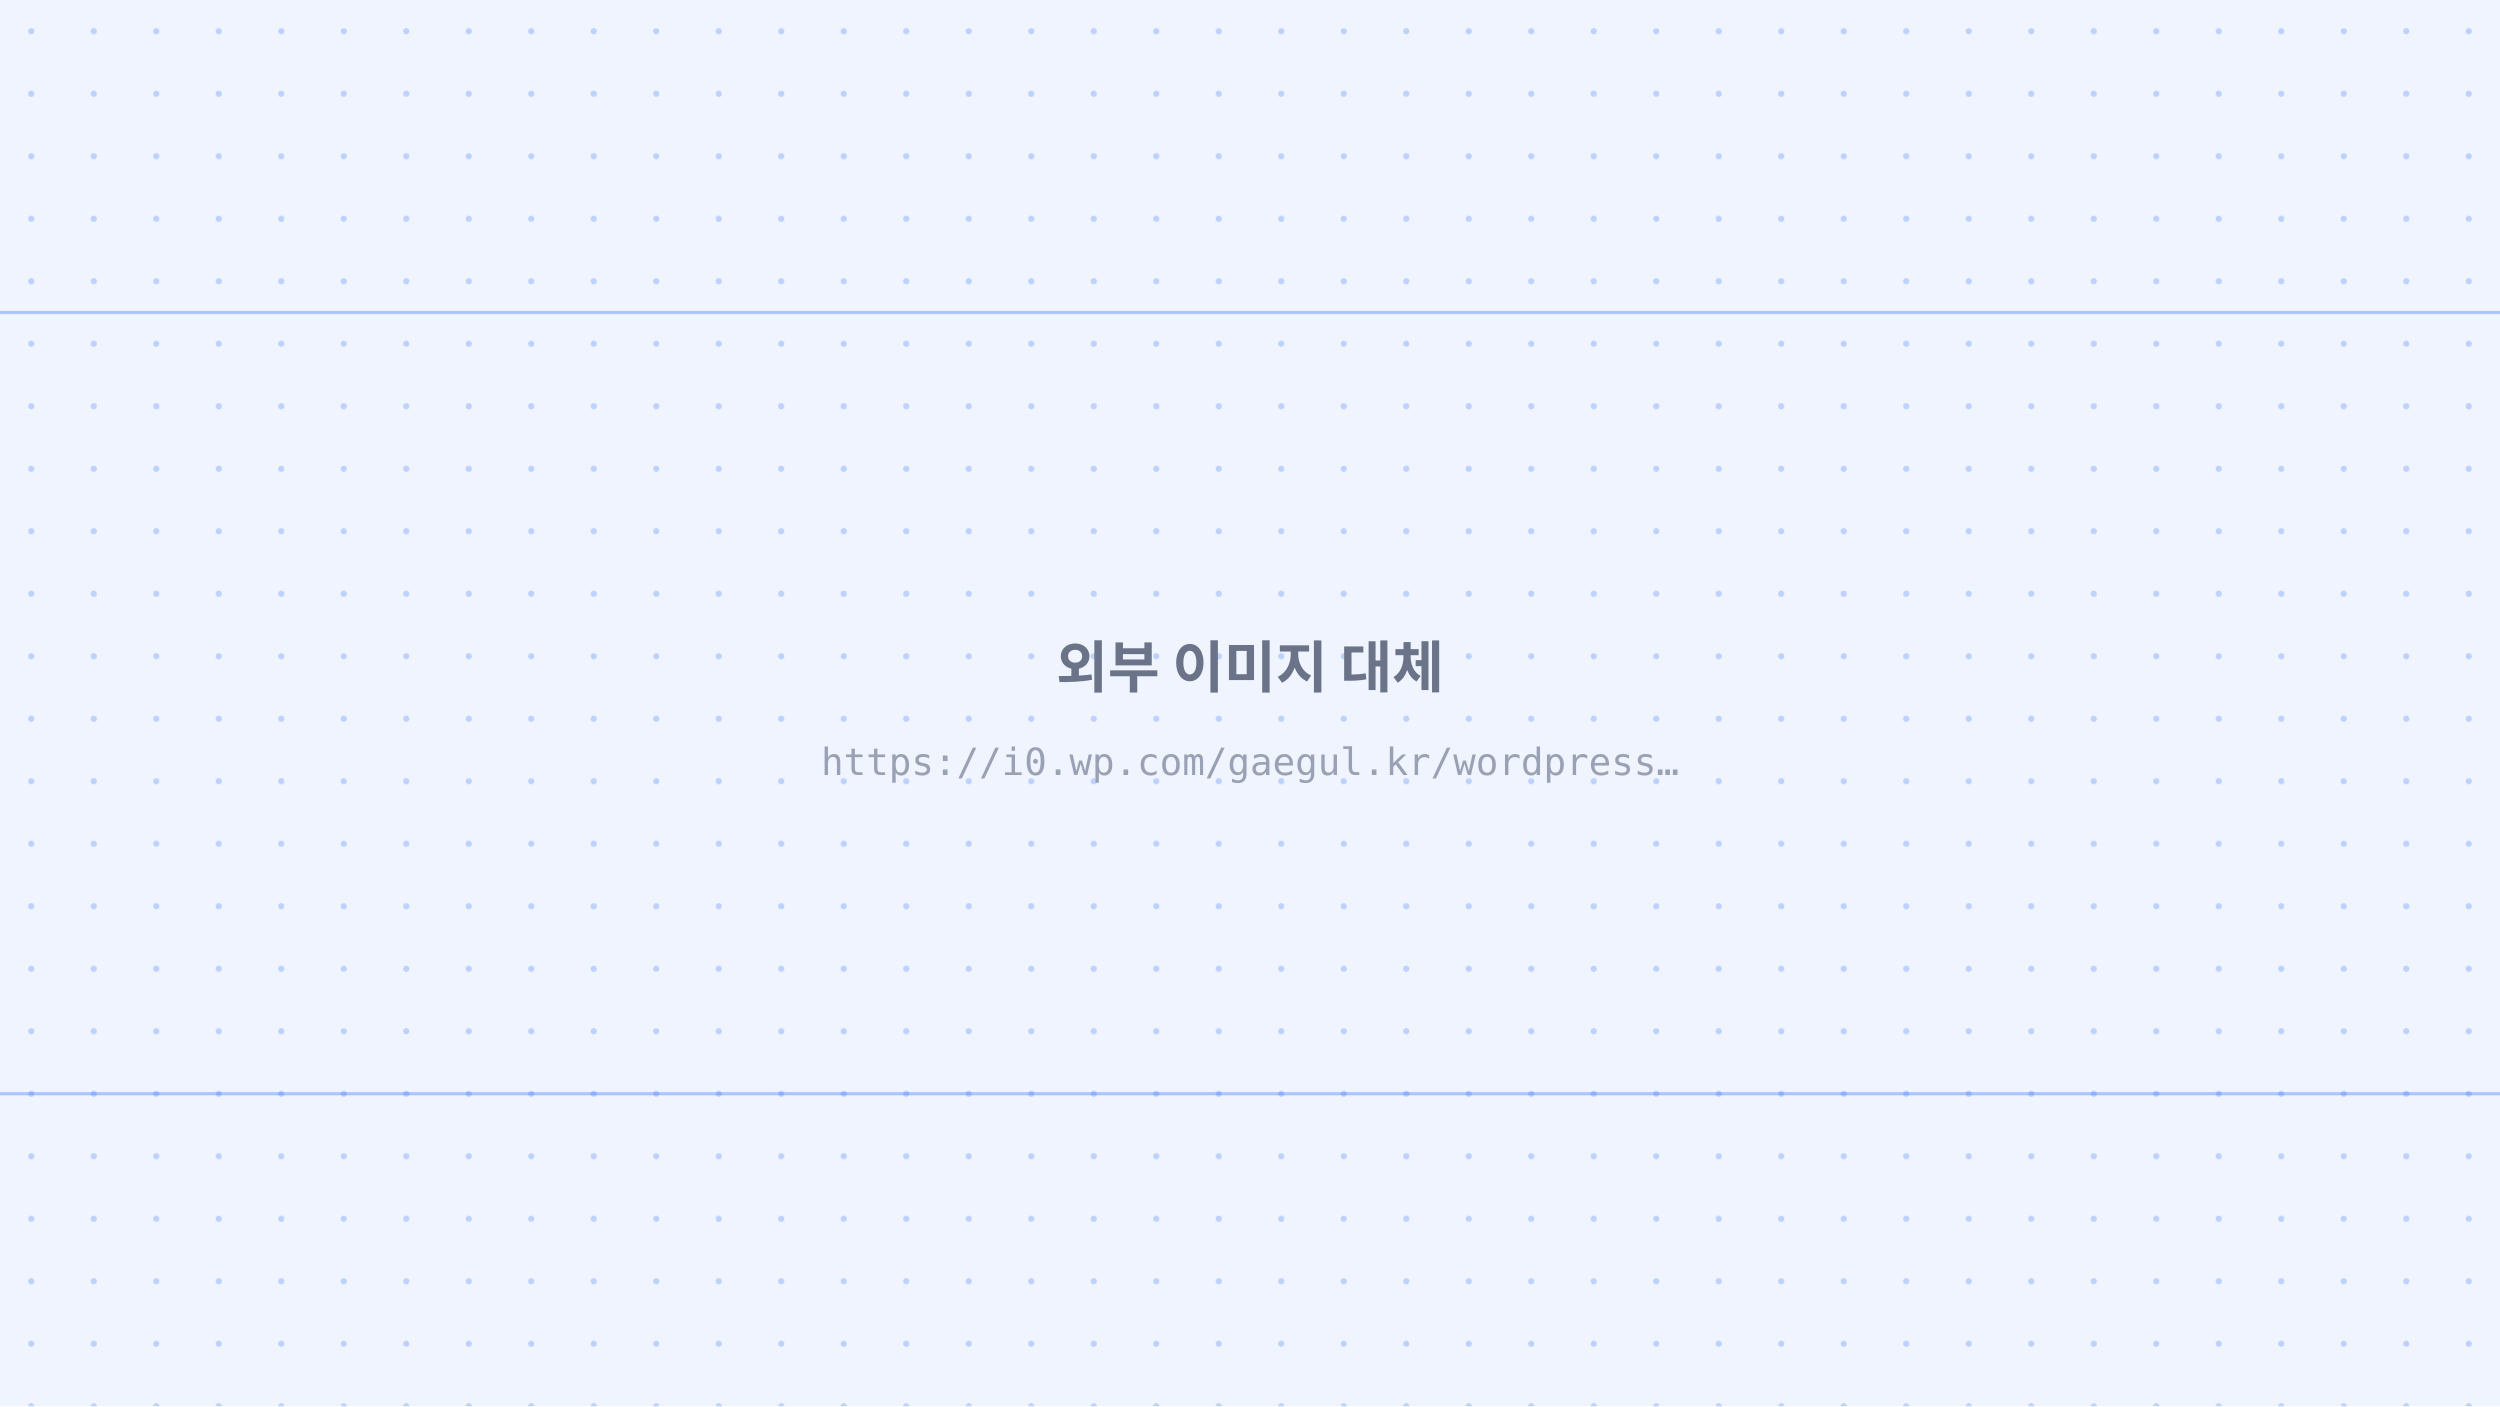
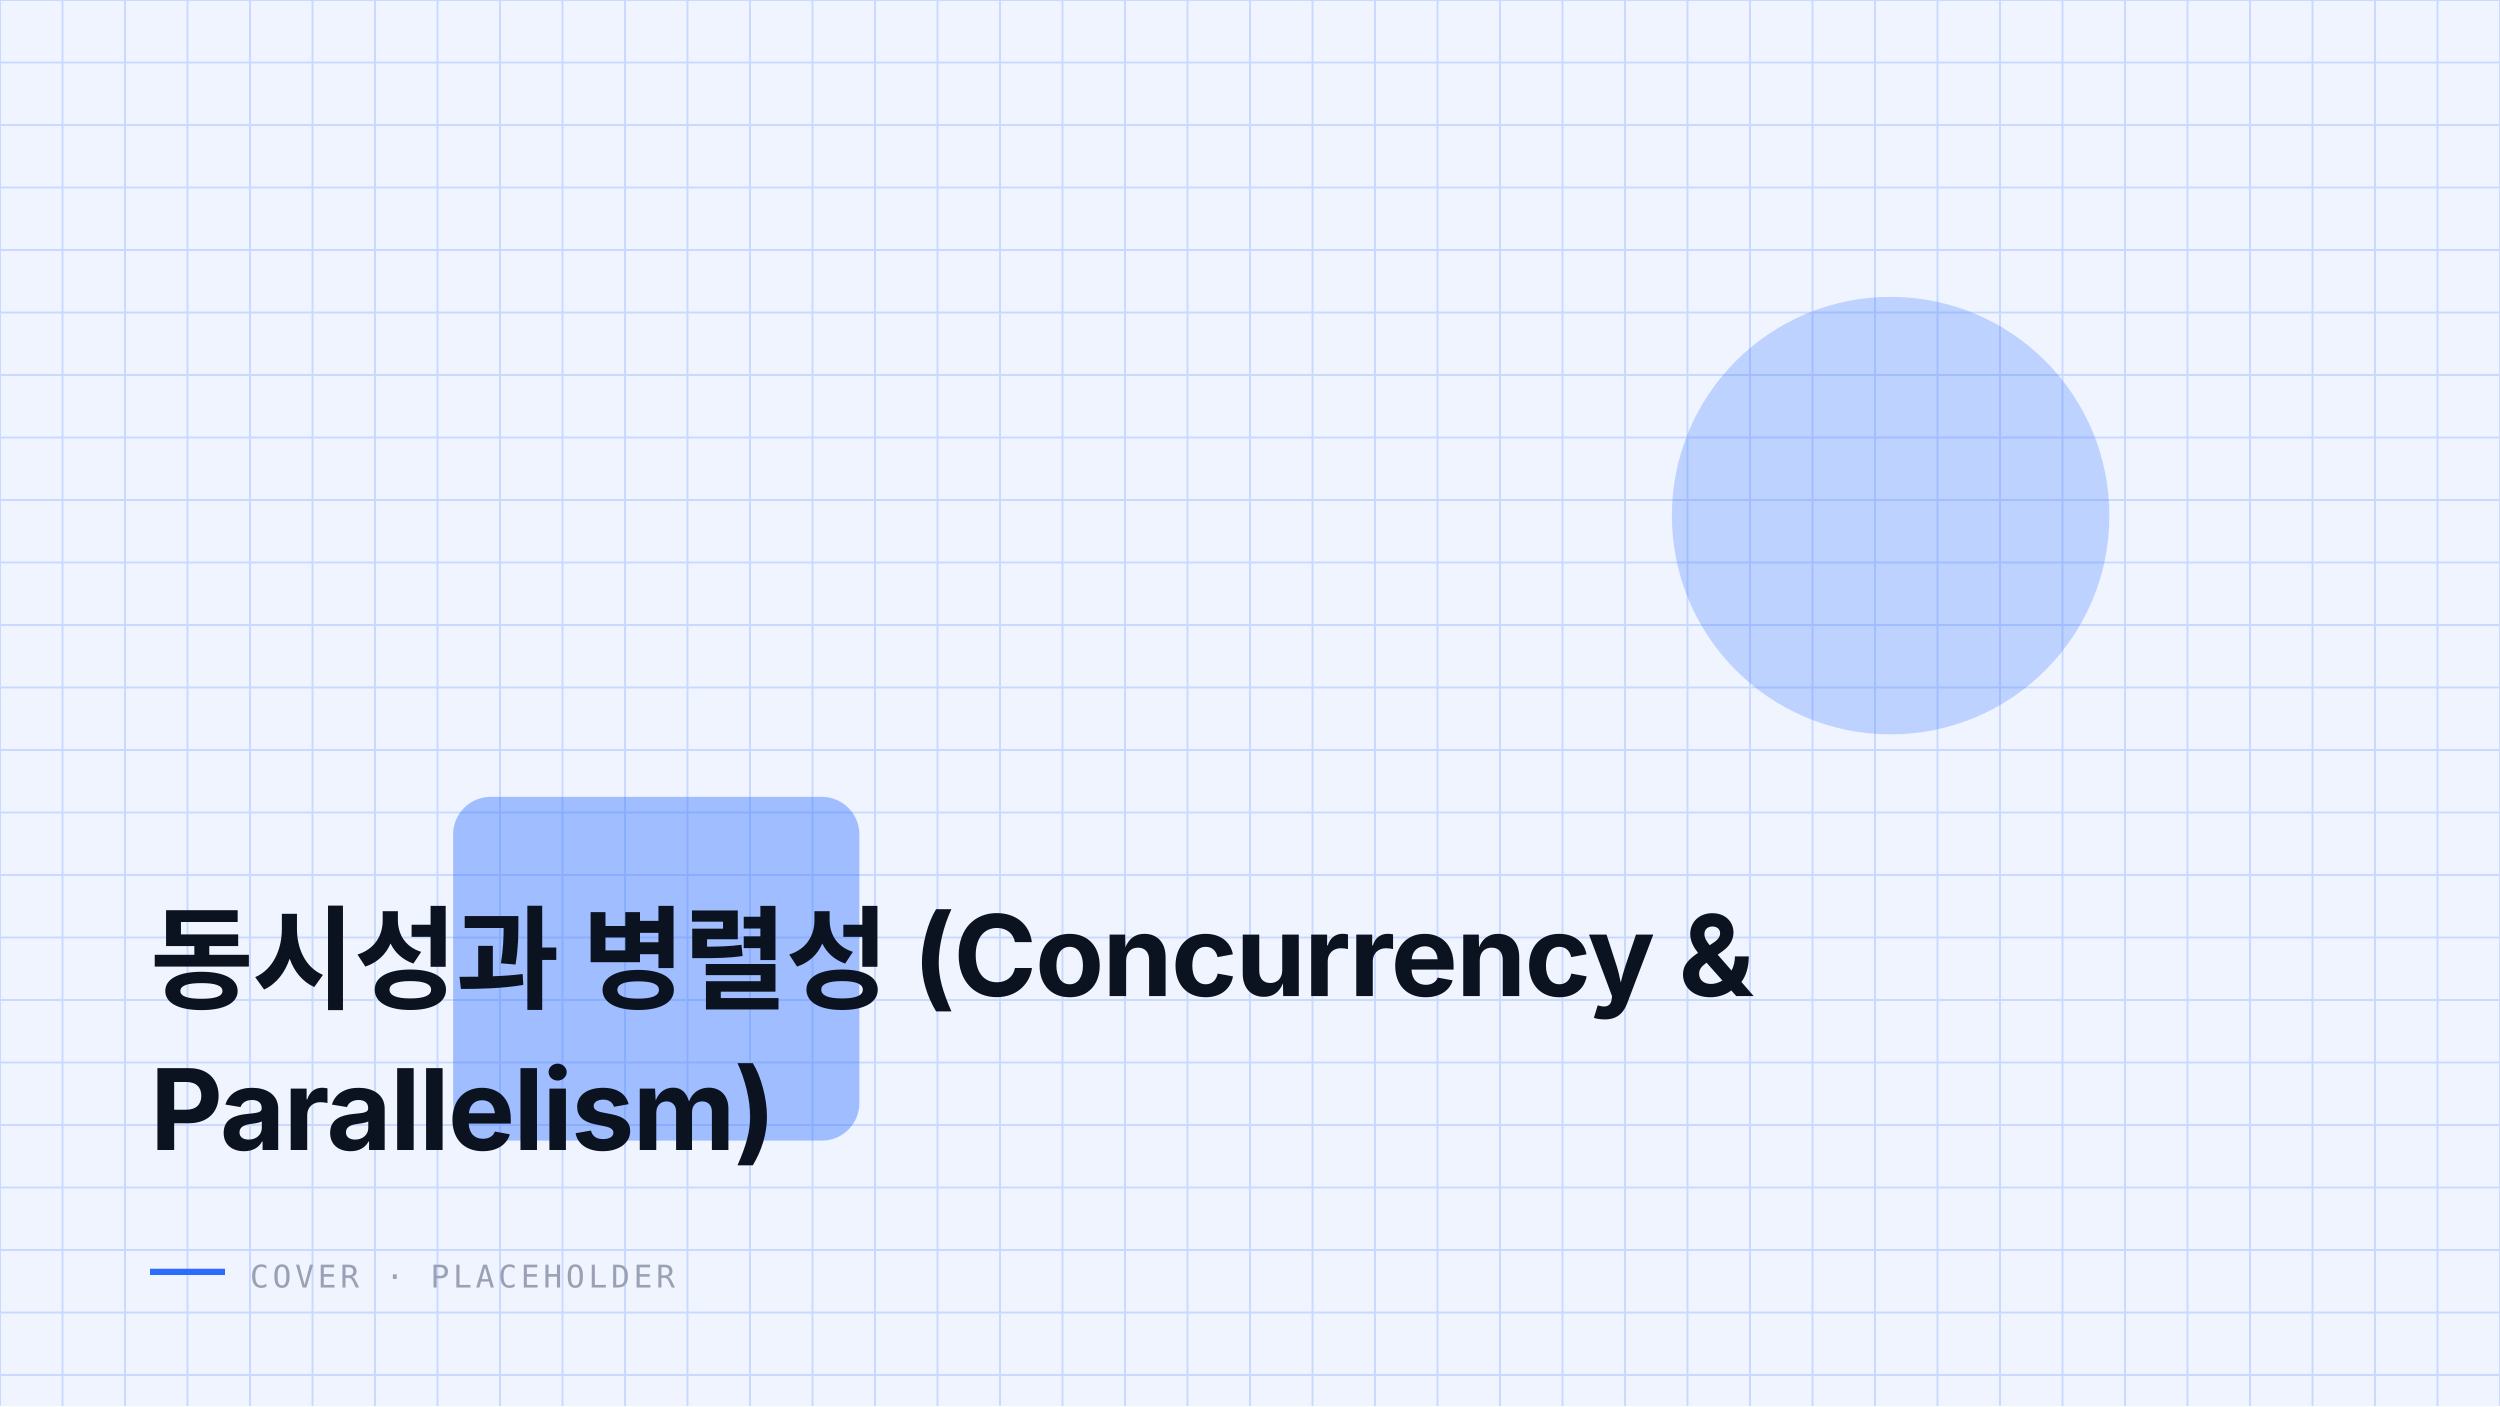
<svg xmlns="http://www.w3.org/2000/svg" viewBox="0 0 800 450" preserveAspectRatio="xMidYMid slice">
-   <defs>
-     <pattern id="p" width="20" height="20" patternUnits="userSpaceOnUse">
-       <rect width="20" height="20" fill="#eff4ff" />
-       <circle cx="10" cy="10" r="1" fill="#2b6cff" opacity="0.25" />
-     </pattern>
-   </defs>
-   <rect width="800" height="450" fill="url(#p)" />
-   <g fill="none" stroke="#2b6cff" stroke-width="1" opacity="0.35">
-     <line x1="0" y1="100" x2="800" y2="100" />
-     <line x1="0" y1="350" x2="800" y2="350" />
+   <rect width="800" height="450" fill="#eff4ff" />
+   <g opacity="0.2">
+     <line x1="0" y1="0" x2="0" y2="450" stroke="#2b6cff" stroke-width="0.6" />
+     <line x1="20" y1="0" x2="20" y2="450" stroke="#2b6cff" stroke-width="0.6" />
+     <line x1="40" y1="0" x2="40" y2="450" stroke="#2b6cff" stroke-width="0.6" />
+     <line x1="60" y1="0" x2="60" y2="450" stroke="#2b6cff" stroke-width="0.6" />
+     <line x1="80" y1="0" x2="80" y2="450" stroke="#2b6cff" stroke-width="0.6" />
+     <line x1="100" y1="0" x2="100" y2="450" stroke="#2b6cff" stroke-width="0.6" />
+     <line x1="120" y1="0" x2="120" y2="450" stroke="#2b6cff" stroke-width="0.6" />
+     <line x1="140" y1="0" x2="140" y2="450" stroke="#2b6cff" stroke-width="0.6" />
+     <line x1="160" y1="0" x2="160" y2="450" stroke="#2b6cff" stroke-width="0.6" />
+     <line x1="180" y1="0" x2="180" y2="450" stroke="#2b6cff" stroke-width="0.6" />
+     <line x1="200" y1="0" x2="200" y2="450" stroke="#2b6cff" stroke-width="0.6" />
+     <line x1="220" y1="0" x2="220" y2="450" stroke="#2b6cff" stroke-width="0.6" />
+     <line x1="240" y1="0" x2="240" y2="450" stroke="#2b6cff" stroke-width="0.6" />
+     <line x1="260" y1="0" x2="260" y2="450" stroke="#2b6cff" stroke-width="0.6" />
+     <line x1="280" y1="0" x2="280" y2="450" stroke="#2b6cff" stroke-width="0.6" />
+     <line x1="300" y1="0" x2="300" y2="450" stroke="#2b6cff" stroke-width="0.6" />
+     <line x1="320" y1="0" x2="320" y2="450" stroke="#2b6cff" stroke-width="0.6" />
+     <line x1="340" y1="0" x2="340" y2="450" stroke="#2b6cff" stroke-width="0.6" />
+     <line x1="360" y1="0" x2="360" y2="450" stroke="#2b6cff" stroke-width="0.6" />
+     <line x1="380" y1="0" x2="380" y2="450" stroke="#2b6cff" stroke-width="0.6" />
+     <line x1="400" y1="0" x2="400" y2="450" stroke="#2b6cff" stroke-width="0.6" />
+     <line x1="420" y1="0" x2="420" y2="450" stroke="#2b6cff" stroke-width="0.6" />
+     <line x1="440" y1="0" x2="440" y2="450" stroke="#2b6cff" stroke-width="0.6" />
+     <line x1="460" y1="0" x2="460" y2="450" stroke="#2b6cff" stroke-width="0.6" />
+     <line x1="480" y1="0" x2="480" y2="450" stroke="#2b6cff" stroke-width="0.6" />
+     <line x1="500" y1="0" x2="500" y2="450" stroke="#2b6cff" stroke-width="0.6" />
+     <line x1="520" y1="0" x2="520" y2="450" stroke="#2b6cff" stroke-width="0.6" />
+     <line x1="540" y1="0" x2="540" y2="450" stroke="#2b6cff" stroke-width="0.6" />
+     <line x1="560" y1="0" x2="560" y2="450" stroke="#2b6cff" stroke-width="0.6" />
+     <line x1="580" y1="0" x2="580" y2="450" stroke="#2b6cff" stroke-width="0.6" />
+     <line x1="600" y1="0" x2="600" y2="450" stroke="#2b6cff" stroke-width="0.6" />
+     <line x1="620" y1="0" x2="620" y2="450" stroke="#2b6cff" stroke-width="0.6" />
+     <line x1="640" y1="0" x2="640" y2="450" stroke="#2b6cff" stroke-width="0.6" />
+     <line x1="660" y1="0" x2="660" y2="450" stroke="#2b6cff" stroke-width="0.6" />
+     <line x1="680" y1="0" x2="680" y2="450" stroke="#2b6cff" stroke-width="0.6" />
+     <line x1="700" y1="0" x2="700" y2="450" stroke="#2b6cff" stroke-width="0.6" />
+     <line x1="720" y1="0" x2="720" y2="450" stroke="#2b6cff" stroke-width="0.6" />
+     <line x1="740" y1="0" x2="740" y2="450" stroke="#2b6cff" stroke-width="0.6" />
+     <line x1="760" y1="0" x2="760" y2="450" stroke="#2b6cff" stroke-width="0.6" />
+     <line x1="780" y1="0" x2="780" y2="450" stroke="#2b6cff" stroke-width="0.6" />
+     <line x1="800" y1="0" x2="800" y2="450" stroke="#2b6cff" stroke-width="0.6" />
+     <line x1="820" y1="0" x2="820" y2="450" stroke="#2b6cff" stroke-width="0.6" />
+     <line x1="0" y1="0" x2="800" y2="0" stroke="#2b6cff" stroke-width="0.6" />
+     <line x1="0" y1="20" x2="800" y2="20" stroke="#2b6cff" stroke-width="0.6" />
+     <line x1="0" y1="40" x2="800" y2="40" stroke="#2b6cff" stroke-width="0.6" />
+     <line x1="0" y1="60" x2="800" y2="60" stroke="#2b6cff" stroke-width="0.6" />
+     <line x1="0" y1="80" x2="800" y2="80" stroke="#2b6cff" stroke-width="0.6" />
+     <line x1="0" y1="100" x2="800" y2="100" stroke="#2b6cff" stroke-width="0.6" />
+     <line x1="0" y1="120" x2="800" y2="120" stroke="#2b6cff" stroke-width="0.6" />
+     <line x1="0" y1="140" x2="800" y2="140" stroke="#2b6cff" stroke-width="0.6" />
+     <line x1="0" y1="160" x2="800" y2="160" stroke="#2b6cff" stroke-width="0.6" />
+     <line x1="0" y1="180" x2="800" y2="180" stroke="#2b6cff" stroke-width="0.6" />
+     <line x1="0" y1="200" x2="800" y2="200" stroke="#2b6cff" stroke-width="0.6" />
+     <line x1="0" y1="220" x2="800" y2="220" stroke="#2b6cff" stroke-width="0.6" />
+     <line x1="0" y1="240" x2="800" y2="240" stroke="#2b6cff" stroke-width="0.6" />
+     <line x1="0" y1="260" x2="800" y2="260" stroke="#2b6cff" stroke-width="0.6" />
+     <line x1="0" y1="280" x2="800" y2="280" stroke="#2b6cff" stroke-width="0.6" />
+     <line x1="0" y1="300" x2="800" y2="300" stroke="#2b6cff" stroke-width="0.6" />
+     <line x1="0" y1="320" x2="800" y2="320" stroke="#2b6cff" stroke-width="0.6" />
+     <line x1="0" y1="340" x2="800" y2="340" stroke="#2b6cff" stroke-width="0.6" />
+     <line x1="0" y1="360" x2="800" y2="360" stroke="#2b6cff" stroke-width="0.6" />
+     <line x1="0" y1="380" x2="800" y2="380" stroke="#2b6cff" stroke-width="0.6" />
+     <line x1="0" y1="400" x2="800" y2="400" stroke="#2b6cff" stroke-width="0.6" />
+     <line x1="0" y1="420" x2="800" y2="420" stroke="#2b6cff" stroke-width="0.6" />
+     <line x1="0" y1="440" x2="800" y2="440" stroke="#2b6cff" stroke-width="0.6" />
+     <line x1="0" y1="460" x2="800" y2="460" stroke="#2b6cff" stroke-width="0.6" />
  </g>
-   <text x="400" y="220" text-anchor="middle" font-family="'Pretendard Variable', -apple-system, sans-serif" font-size="18" fill="#6b7389" font-weight="600">외부 이미지 대체</text>
-   <text x="400" y="248" text-anchor="middle" font-family="'JetBrains Mono', monospace" font-size="12" fill="#9aa1b4">https://i0.wp.com/gaegul.kr/wordpress…</text>
+   <circle cx="605" cy="165" r="70" fill="#2b6cff" opacity="0.25" />
+   <rect x="145" y="255" width="130" height="110" rx="12" fill="#2b6cff" opacity="0.4" />
+   <text x="48" y="320" font-family="'Pretendard Variable', 'Pretendard', -apple-system, sans-serif" font-size="36" font-weight="700" fill="#0b1220" letter-spacing="-0.5">동시성과 병렬성 (Concurrency &amp;</text>
+   <text x="48" y="368" font-family="'Pretendard Variable', 'Pretendard', -apple-system, sans-serif" font-size="36" font-weight="700" fill="#0b1220" letter-spacing="-0.5">Parallelism)</text>
+   <rect x="48" y="406" width="24" height="2" fill="#2b6cff" />
+   <text x="80" y="412" font-family="'JetBrains Mono', monospace" font-size="10" fill="#9aa1b4" letter-spacing="0.12em">COVER · PLACEHOLDER</text>
</svg>
